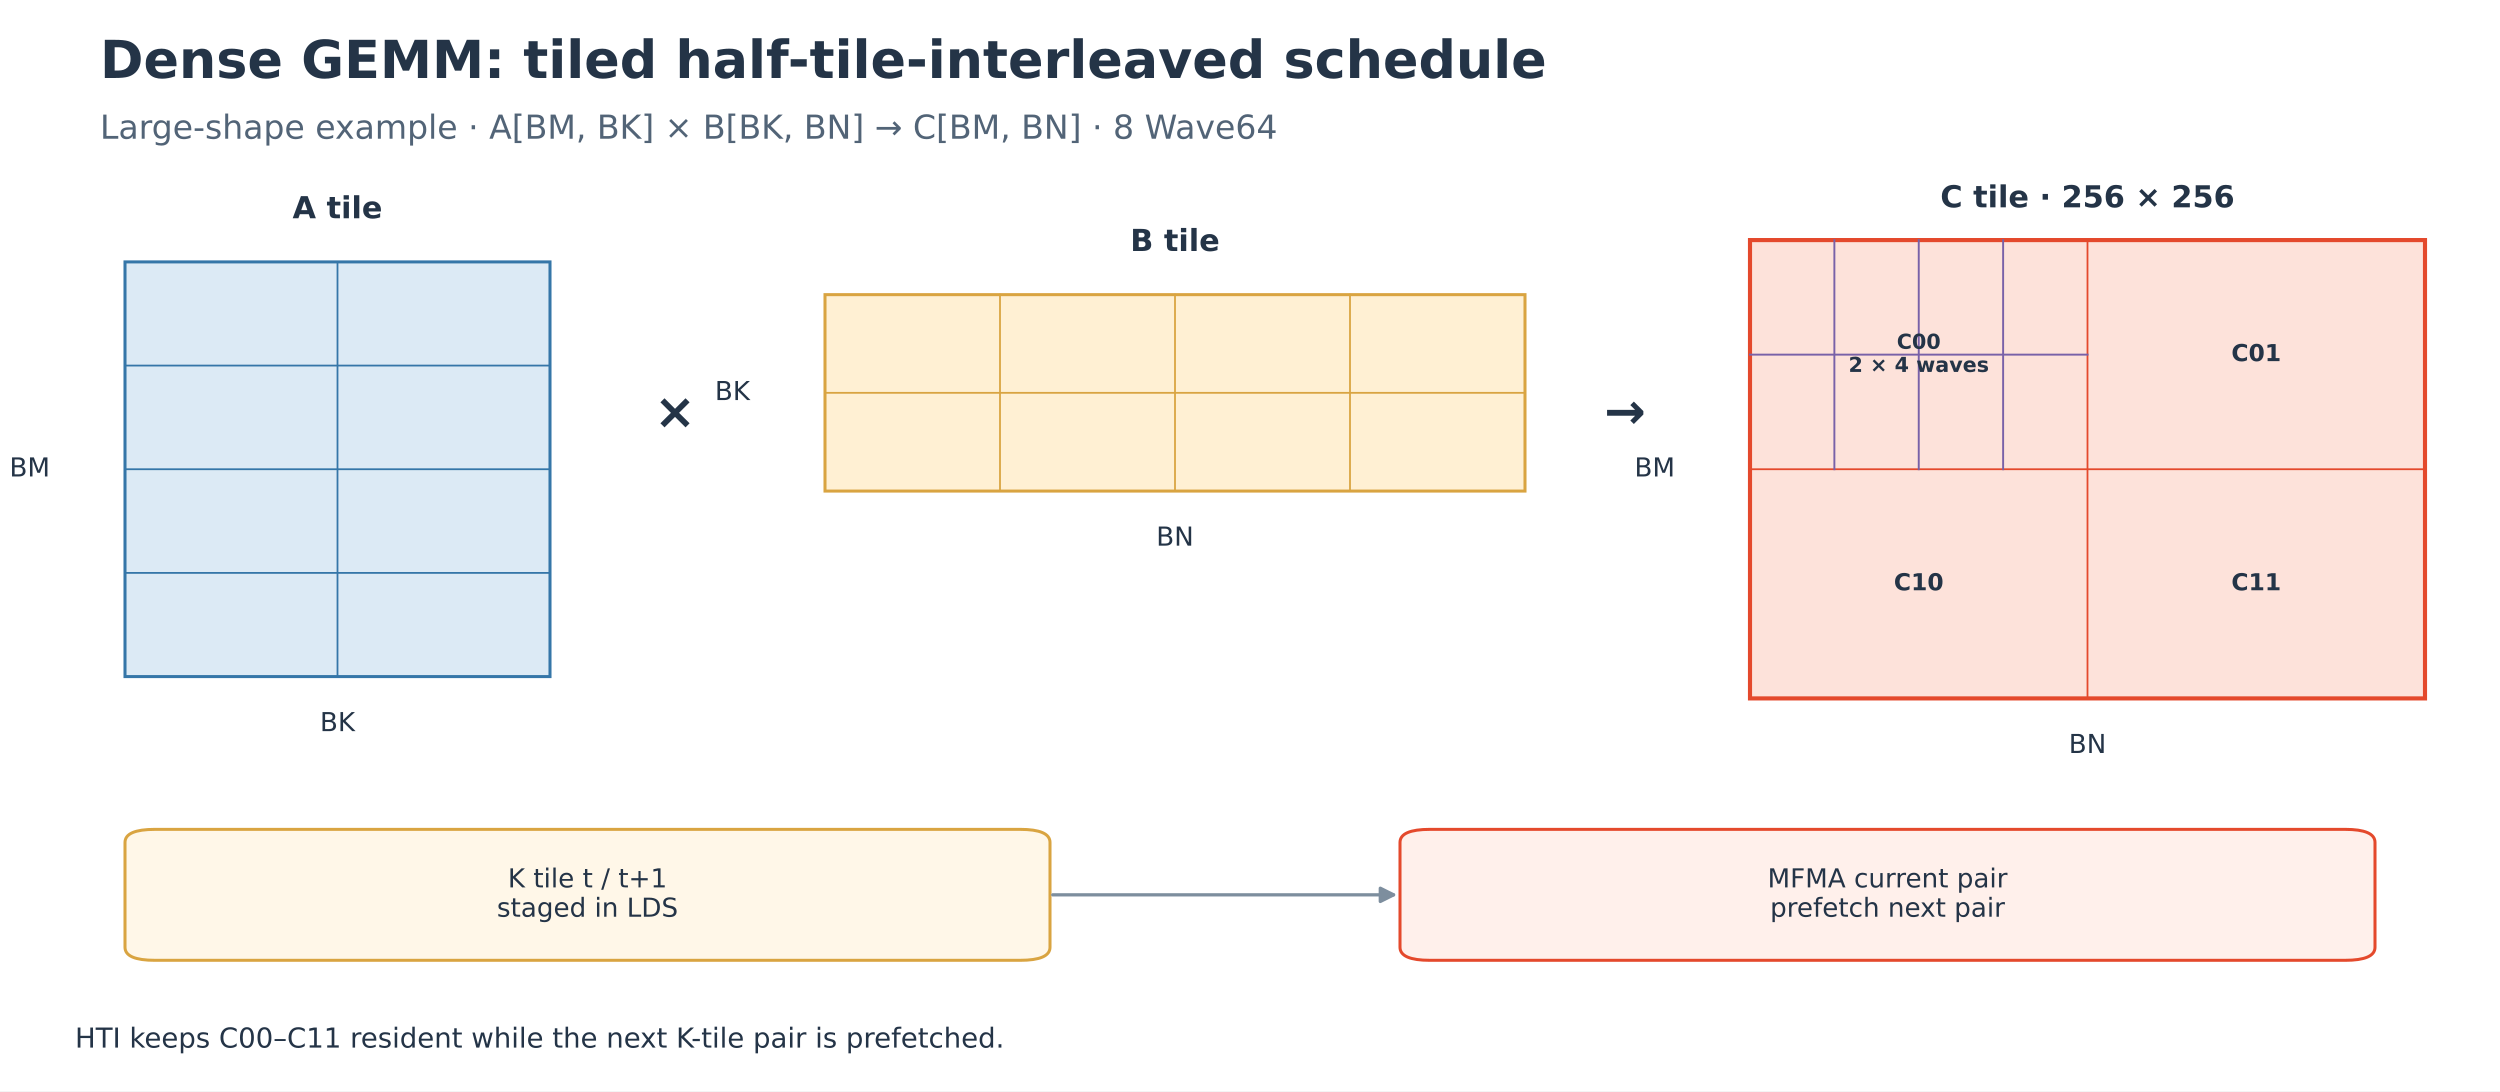
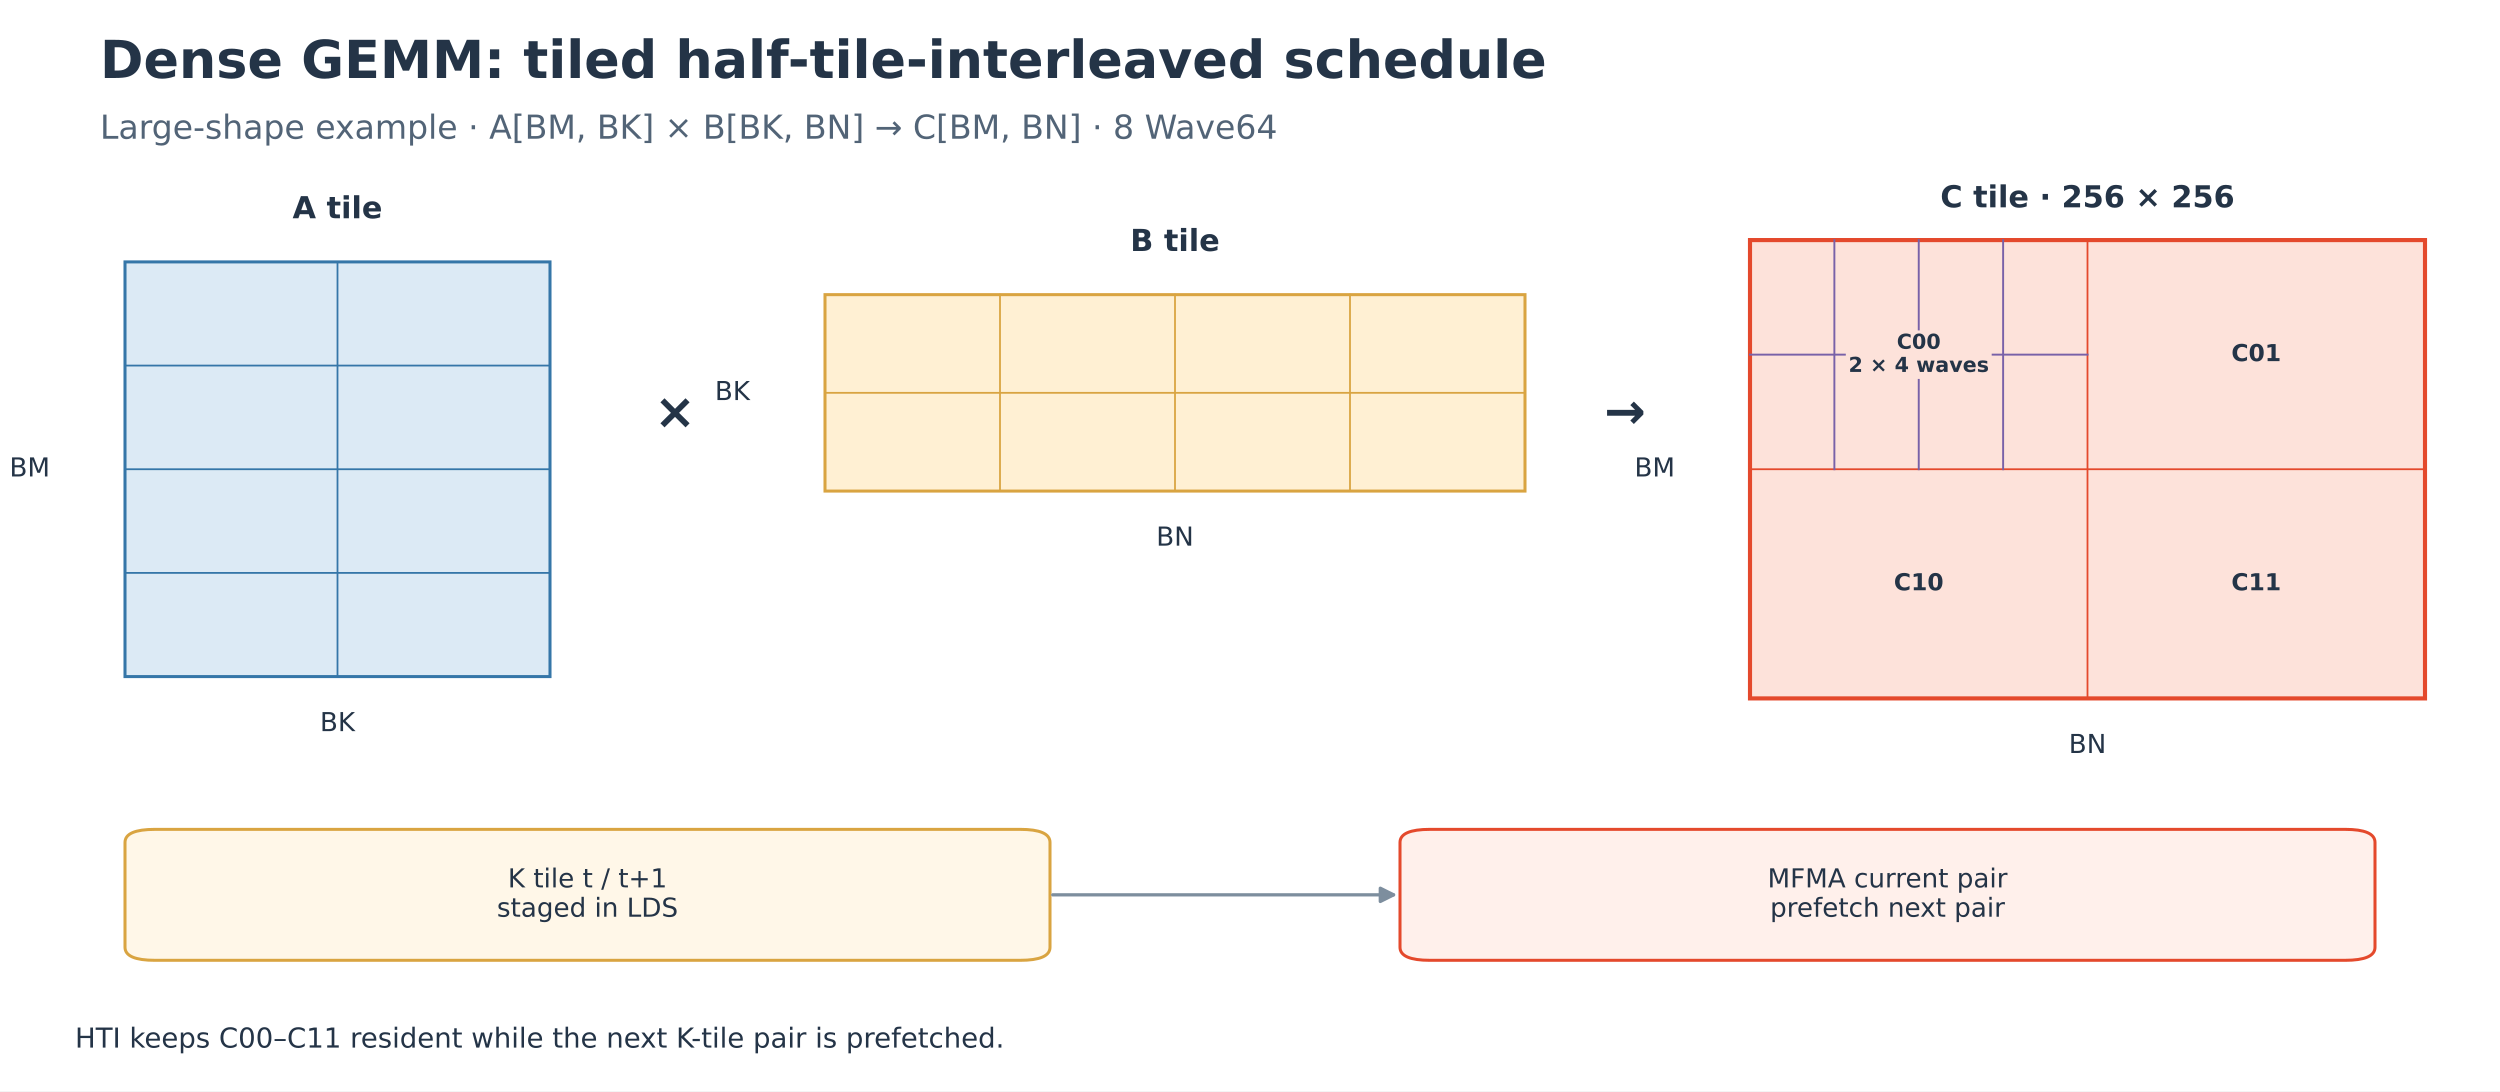
<svg xmlns="http://www.w3.org/2000/svg" width="907.2pt" height="396pt" viewBox="0 0 907.2 396" version="1.1">
  <defs>
    <style type="text/css">*{stroke-linejoin: round; stroke-linecap: butt}</style>
  </defs>
  <g id="figure_1">
    <g id="patch_1">
      <path d="M 0 396 L 907.2 396 L 907.2 0 L 0 0 z " style="fill: #ffffff" />
    </g>
    <g id="axes_1">
      <g id="patch_2">
        <path d="M 45.36 245.52 L 199.584 245.52 L 199.584 95.04 L 45.36 95.04 z " clip-path="url(#p7422ce4924)" style="fill: #dceaf5; stroke: #3576a8; stroke-width: 1.1; stroke-linejoin: miter" />
      </g>
      <g id="patch_3">
        <path d="M 299.376 178.2 L 553.392 178.2 L 553.392 106.92 L 299.376 106.92 z " clip-path="url(#p7422ce4924)" style="fill: #fff0d3; stroke: #d9a441; stroke-width: 1.1; stroke-linejoin: miter" />
      </g>
      <g id="patch_4">
        <path d="M 635.04 253.44 L 879.984 253.44 L 879.984 87.12 L 635.04 87.12 z " clip-path="url(#p7422ce4924)" style="fill: #fde2da; stroke: #e4492c; stroke-width: 1.5; stroke-linejoin: miter" />
      </g>
      <g id="patch_5">
        <path d="M 56.246 348.48 L 370.138 348.48 Q 381.024 348.48 381.024 343.728 L 381.024 305.712 Q 381.024 300.96 370.138 300.96 L 56.246 300.96 Q 45.36 300.96 45.36 305.712 L 45.36 343.728 Q 45.36 348.48 56.246 348.48 z " clip-path="url(#p7422ce4924)" style="fill: #fff7e8; stroke: #d9a441; stroke-width: 1.1; stroke-linejoin: miter" />
      </g>
      <g id="patch_6">
        <path d="M 518.918 348.48 L 850.954 348.48 Q 861.84 348.48 861.84 343.728 L 861.84 305.712 Q 861.84 300.96 850.954 300.96 L 518.918 300.96 Q 508.032 300.96 508.032 305.712 L 508.032 343.728 Q 508.032 348.48 518.918 348.48 z " clip-path="url(#p7422ce4924)" style="fill: #fff0eb; stroke: #e4492c; stroke-width: 1.1; stroke-linejoin: miter" />
      </g>
      <g id="patch_7">
        <path d="M 382.02 324.72 Q 444.524 324.72 505.687 324.72 " clip-path="url(#p7422ce4924)" style="fill: none; stroke: #7d8e9e; stroke-width: 1.2; stroke-linecap: round" />
        <path d="M 500.887 322.32 L 505.687 324.72 L 500.887 327.12 z " clip-path="url(#p7422ce4924)" style="fill: #7d8e9e; stroke: #7d8e9e; stroke-width: 1.2; stroke-linecap: round" />
      </g>
      <g id="line2d_1">
        <path d="M 45.36 207.9 L 199.584 207.9 " clip-path="url(#p7422ce4924)" style="fill: none; stroke: #3576a8; stroke-width: 0.65; stroke-linecap: square" />
      </g>
      <g id="line2d_2">
        <path d="M 45.36 170.28 L 199.584 170.28 " clip-path="url(#p7422ce4924)" style="fill: none; stroke: #3576a8; stroke-width: 0.65; stroke-linecap: square" />
      </g>
      <g id="line2d_3">
        <path d="M 45.36 132.66 L 199.584 132.66 " clip-path="url(#p7422ce4924)" style="fill: none; stroke: #3576a8; stroke-width: 0.65; stroke-linecap: square" />
      </g>
      <g id="line2d_4">
        <path d="M 122.472 245.52 L 122.472 95.04 " clip-path="url(#p7422ce4924)" style="fill: none; stroke: #3576a8; stroke-width: 0.65; stroke-linecap: square" />
      </g>
      <g id="line2d_5">
        <path d="M 299.376 142.56 L 553.392 142.56 " clip-path="url(#p7422ce4924)" style="fill: none; stroke: #d9a441; stroke-width: 0.65; stroke-linecap: square" />
      </g>
      <g id="line2d_6">
        <path d="M 362.88 178.2 L 362.88 106.92 " clip-path="url(#p7422ce4924)" style="fill: none; stroke: #d9a441; stroke-width: 0.65; stroke-linecap: square" />
      </g>
      <g id="line2d_7">
        <path d="M 426.384 178.2 L 426.384 106.92 " clip-path="url(#p7422ce4924)" style="fill: none; stroke: #d9a441; stroke-width: 0.65; stroke-linecap: square" />
      </g>
      <g id="line2d_8">
        <path d="M 489.888 178.2 L 489.888 106.92 " clip-path="url(#p7422ce4924)" style="fill: none; stroke: #d9a441; stroke-width: 0.65; stroke-linecap: square" />
      </g>
      <g id="line2d_9">
        <path d="M 635.04 170.28 L 879.984 170.28 " clip-path="url(#p7422ce4924)" style="fill: none; stroke: #e4492c; stroke-width: 0.65; stroke-linecap: square" />
      </g>
      <g id="line2d_10">
        <path d="M 757.512 253.44 L 757.512 87.12 " clip-path="url(#p7422ce4924)" style="fill: none; stroke: #e4492c; stroke-width: 0.65; stroke-linecap: square" />
      </g>
      <g id="line2d_11">
        <path d="M 635.04 128.7 L 757.512 128.7 " clip-path="url(#p7422ce4924)" style="fill: none; stroke: #7861a8; stroke-width: 0.7; stroke-linecap: square" />
      </g>
      <g id="line2d_12">
        <path d="M 665.658 170.28 L 665.658 87.12 " clip-path="url(#p7422ce4924)" style="fill: none; stroke: #7861a8; stroke-width: 0.7; stroke-linecap: square" />
      </g>
      <g id="line2d_13">
        <path d="M 696.276 170.28 L 696.276 87.12 " clip-path="url(#p7422ce4924)" style="fill: none; stroke: #7861a8; stroke-width: 0.7; stroke-linecap: square" />
      </g>
      <g id="line2d_14">
        <path d="M 726.894 170.28 L 726.894 87.12 " clip-path="url(#p7422ce4924)" style="fill: none; stroke: #7861a8; stroke-width: 0.7; stroke-linecap: square" />
      </g>
      <g id="text_1">
        <text style="font-weight: 700; font-size: 11px; font-family: 'DejaVu Sans'; text-anchor: middle; fill: #243447" x="122.472" y="79.2" transform="rotate(-0 122.472 79.2)">A tile</text>
      </g>
      <g id="text_2">
        <text style="font-weight: 700; font-size: 11px; font-family: 'DejaVu Sans'; text-anchor: middle; fill: #243447" x="426.384" y="91.08" transform="rotate(-0 426.384 91.08)">B tile</text>
      </g>
      <g id="text_3">
        <text style="font-weight: 700; font-size: 11px; font-family: 'DejaVu Sans'; text-anchor: middle; fill: #243447" x="757.512" y="75.24" transform="rotate(-0 757.512 75.24)">C tile · 256 × 256</text>
      </g>
      <g id="text_4">
        <text style="font-size: 9.5px; font-family: 'DejaVu Sans'; text-anchor: end; fill: #243447" x="18.144" y="172.901" transform="rotate(-0 18.144 172.9014)">BM</text>
      </g>
      <g id="text_5">
        <text style="font-size: 9.5px; font-family: 'DejaVu Sans'; text-anchor: middle; fill: #243447" x="122.472" y="265.32" transform="rotate(-0 122.472 265.32)">BK</text>
      </g>
      <g id="text_6">
        <text style="font-size: 9.5px; font-family: 'DejaVu Sans'; text-anchor: end; fill: #243447" x="272.16" y="145.181" transform="rotate(-0 272.16 145.1814)">BK</text>
      </g>
      <g id="text_7">
        <text style="font-size: 9.5px; font-family: 'DejaVu Sans'; text-anchor: middle; fill: #243447" x="426.384" y="198" transform="rotate(-0 426.384 198)">BN</text>
      </g>
      <g id="text_8">
        <text style="font-size: 9.5px; font-family: 'DejaVu Sans'; text-anchor: end; fill: #243447" x="607.824" y="172.901" transform="rotate(-0 607.824 172.9014)">BM</text>
      </g>
      <g id="text_9">
        <text style="font-size: 9.5px; font-family: 'DejaVu Sans'; text-anchor: middle; fill: #243447" x="757.512" y="273.24" transform="rotate(-0 757.512 273.24)">BN</text>
      </g>
      <g id="text_10">
        <text style="font-weight: 700; font-size: 18px; font-family: 'DejaVu Sans'; text-anchor: middle; fill: #243447" x="244.944" y="155.447" transform="rotate(-0 244.944 155.4469)">×</text>
      </g>
      <g id="text_11">
        <text style="font-weight: 700; font-size: 18px; font-family: 'DejaVu Sans'; text-anchor: middle; fill: #243447" x="589.68" y="155.447" transform="rotate(-0 589.68 155.4469)">→</text>
      </g>
      <g id="text_12">
+         <g id="patch_8">
+           <path d="M 669.809 137.503 L 722.743 137.503 L 722.743 119.897 L 669.809 119.897 z " style="fill: #fde2da" />
+         </g>
        <text style="font-weight: 700; font-size: 7.5px; font-family: 'DejaVu Sans'; fill: #243447" transform="translate(688.3055 126.5704)">C00</text>
        <text style="font-weight: 700; font-size: 7.5px; font-family: 'DejaVu Sans'; fill: #243447" transform="translate(670.7836 134.9687)">2 × 4 waves</text>
      </g>
      <g id="text_13">
        <text style="font-weight: 700; font-size: 8.5px; font-family: 'DejaVu Sans'; text-anchor: middle; fill: #243447" x="818.748" y="131.045" transform="rotate(-0 818.748 131.0455)">C01</text>
      </g>
      <g id="text_14">
        <text style="font-weight: 700; font-size: 8.5px; font-family: 'DejaVu Sans'; text-anchor: middle; fill: #243447" x="696.276" y="214.205" transform="rotate(-0 696.276 214.2055)">C10</text>
      </g>
      <g id="text_15">
        <text style="font-weight: 700; font-size: 8.5px; font-family: 'DejaVu Sans'; text-anchor: middle; fill: #243447" x="818.748" y="214.205" transform="rotate(-0 818.748 214.2055)">C11</text>
      </g>
      <g id="text_16">
        <text style="font-size: 9.5px; font-family: 'DejaVu Sans'; fill: #243447" transform="translate(184.2875 322.0224)">K tile t / t+1</text>
        <text style="font-size: 9.5px; font-family: 'DejaVu Sans'; fill: #243447" transform="translate(180.322 332.6604)">staged in LDS</text>
      </g>
      <g id="text_17">
        <text style="font-size: 9.5px; font-family: 'DejaVu Sans'; fill: #243447" transform="translate(641.4074 322.0224)">MFMA current pair</text>
        <text style="font-size: 9.5px; font-family: 'DejaVu Sans'; fill: #243447" transform="translate(642.3315 332.6604)">prefetch next pair</text>
      </g>
      <g id="text_18">
        <text style="font-size: 10px; font-family: 'DejaVu Sans'; text-anchor: start; fill: #243447" x="27.216" y="380.16" transform="rotate(-0 27.216 380.16)">HTI keeps C00–C11 resident while the next K-tile pair is prefetched.</text>
      </g>
    </g>
    <g id="text_19">
      <text style="font-weight: 700; font-size: 19px; font-family: 'DejaVu Sans'; text-anchor: start; fill: #243447" x="36.288" y="28.297" transform="rotate(-0 36.288 28.29703)">Dense GEMM: tiled half-tile-interleaved schedule</text>
    </g>
    <g id="text_20">
      <text style="font-size: 12px; font-family: 'DejaVu Sans'; text-anchor: start; fill: #526477" x="36.288" y="50.338" transform="rotate(-0 36.288 50.33812)">Large-shape example · A[BM, BK] × B[BK, BN] → C[BM, BN] · 8 Wave64</text>
    </g>
  </g>
  <defs>
    <clipPath id="p7422ce4924">
      <rect x="0" y="0" width="907.2" height="396" />
    </clipPath>
  </defs>
</svg>
